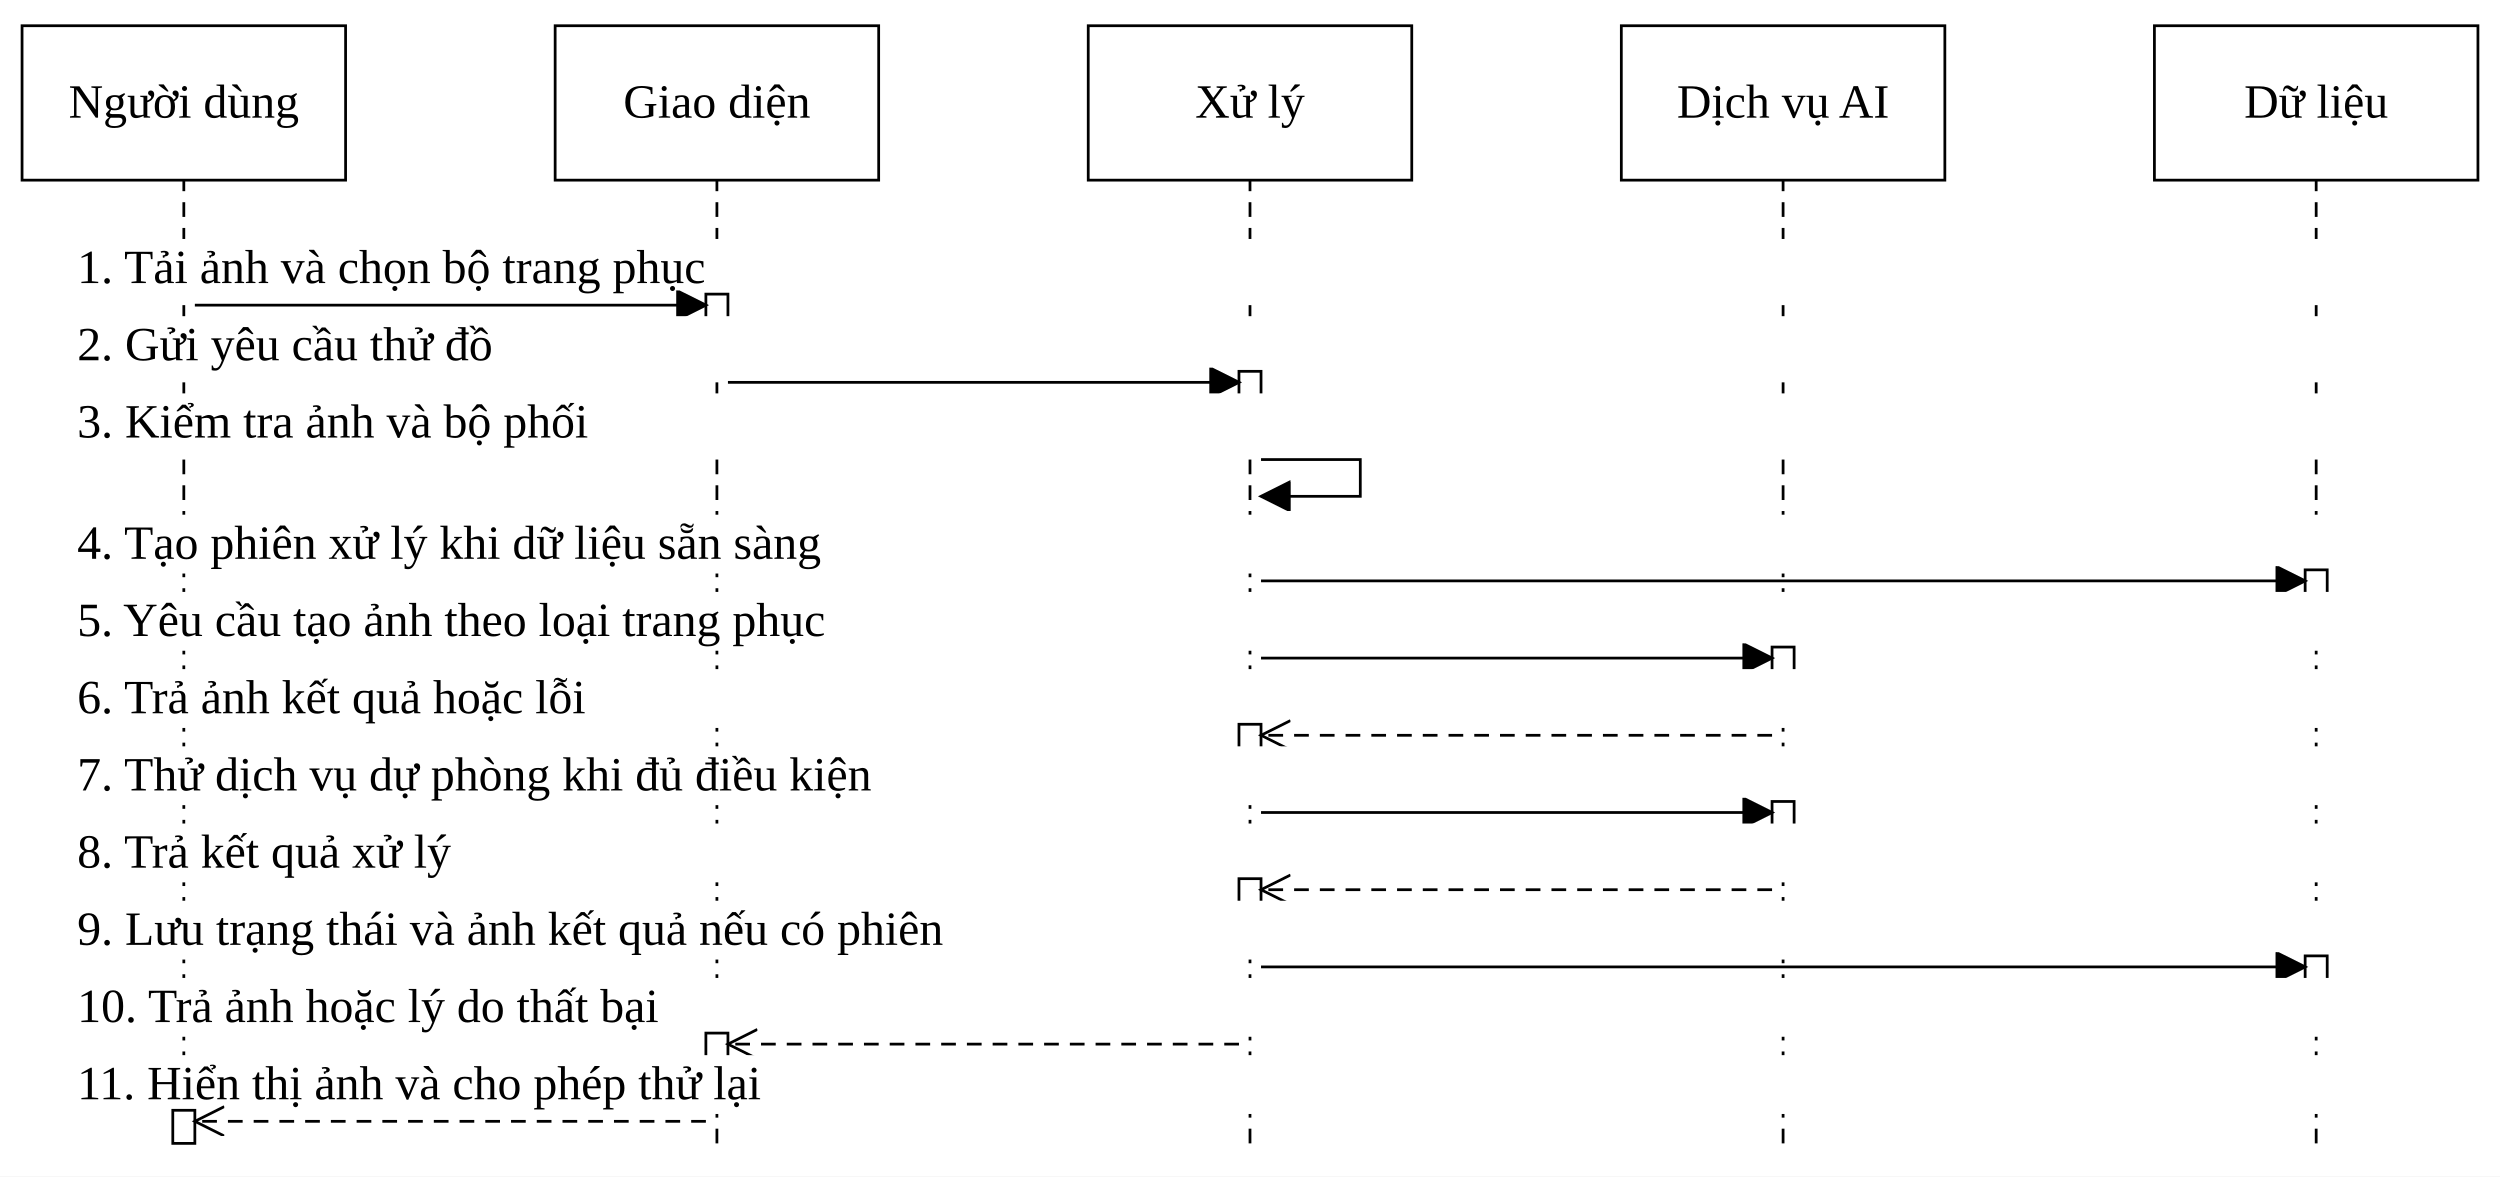
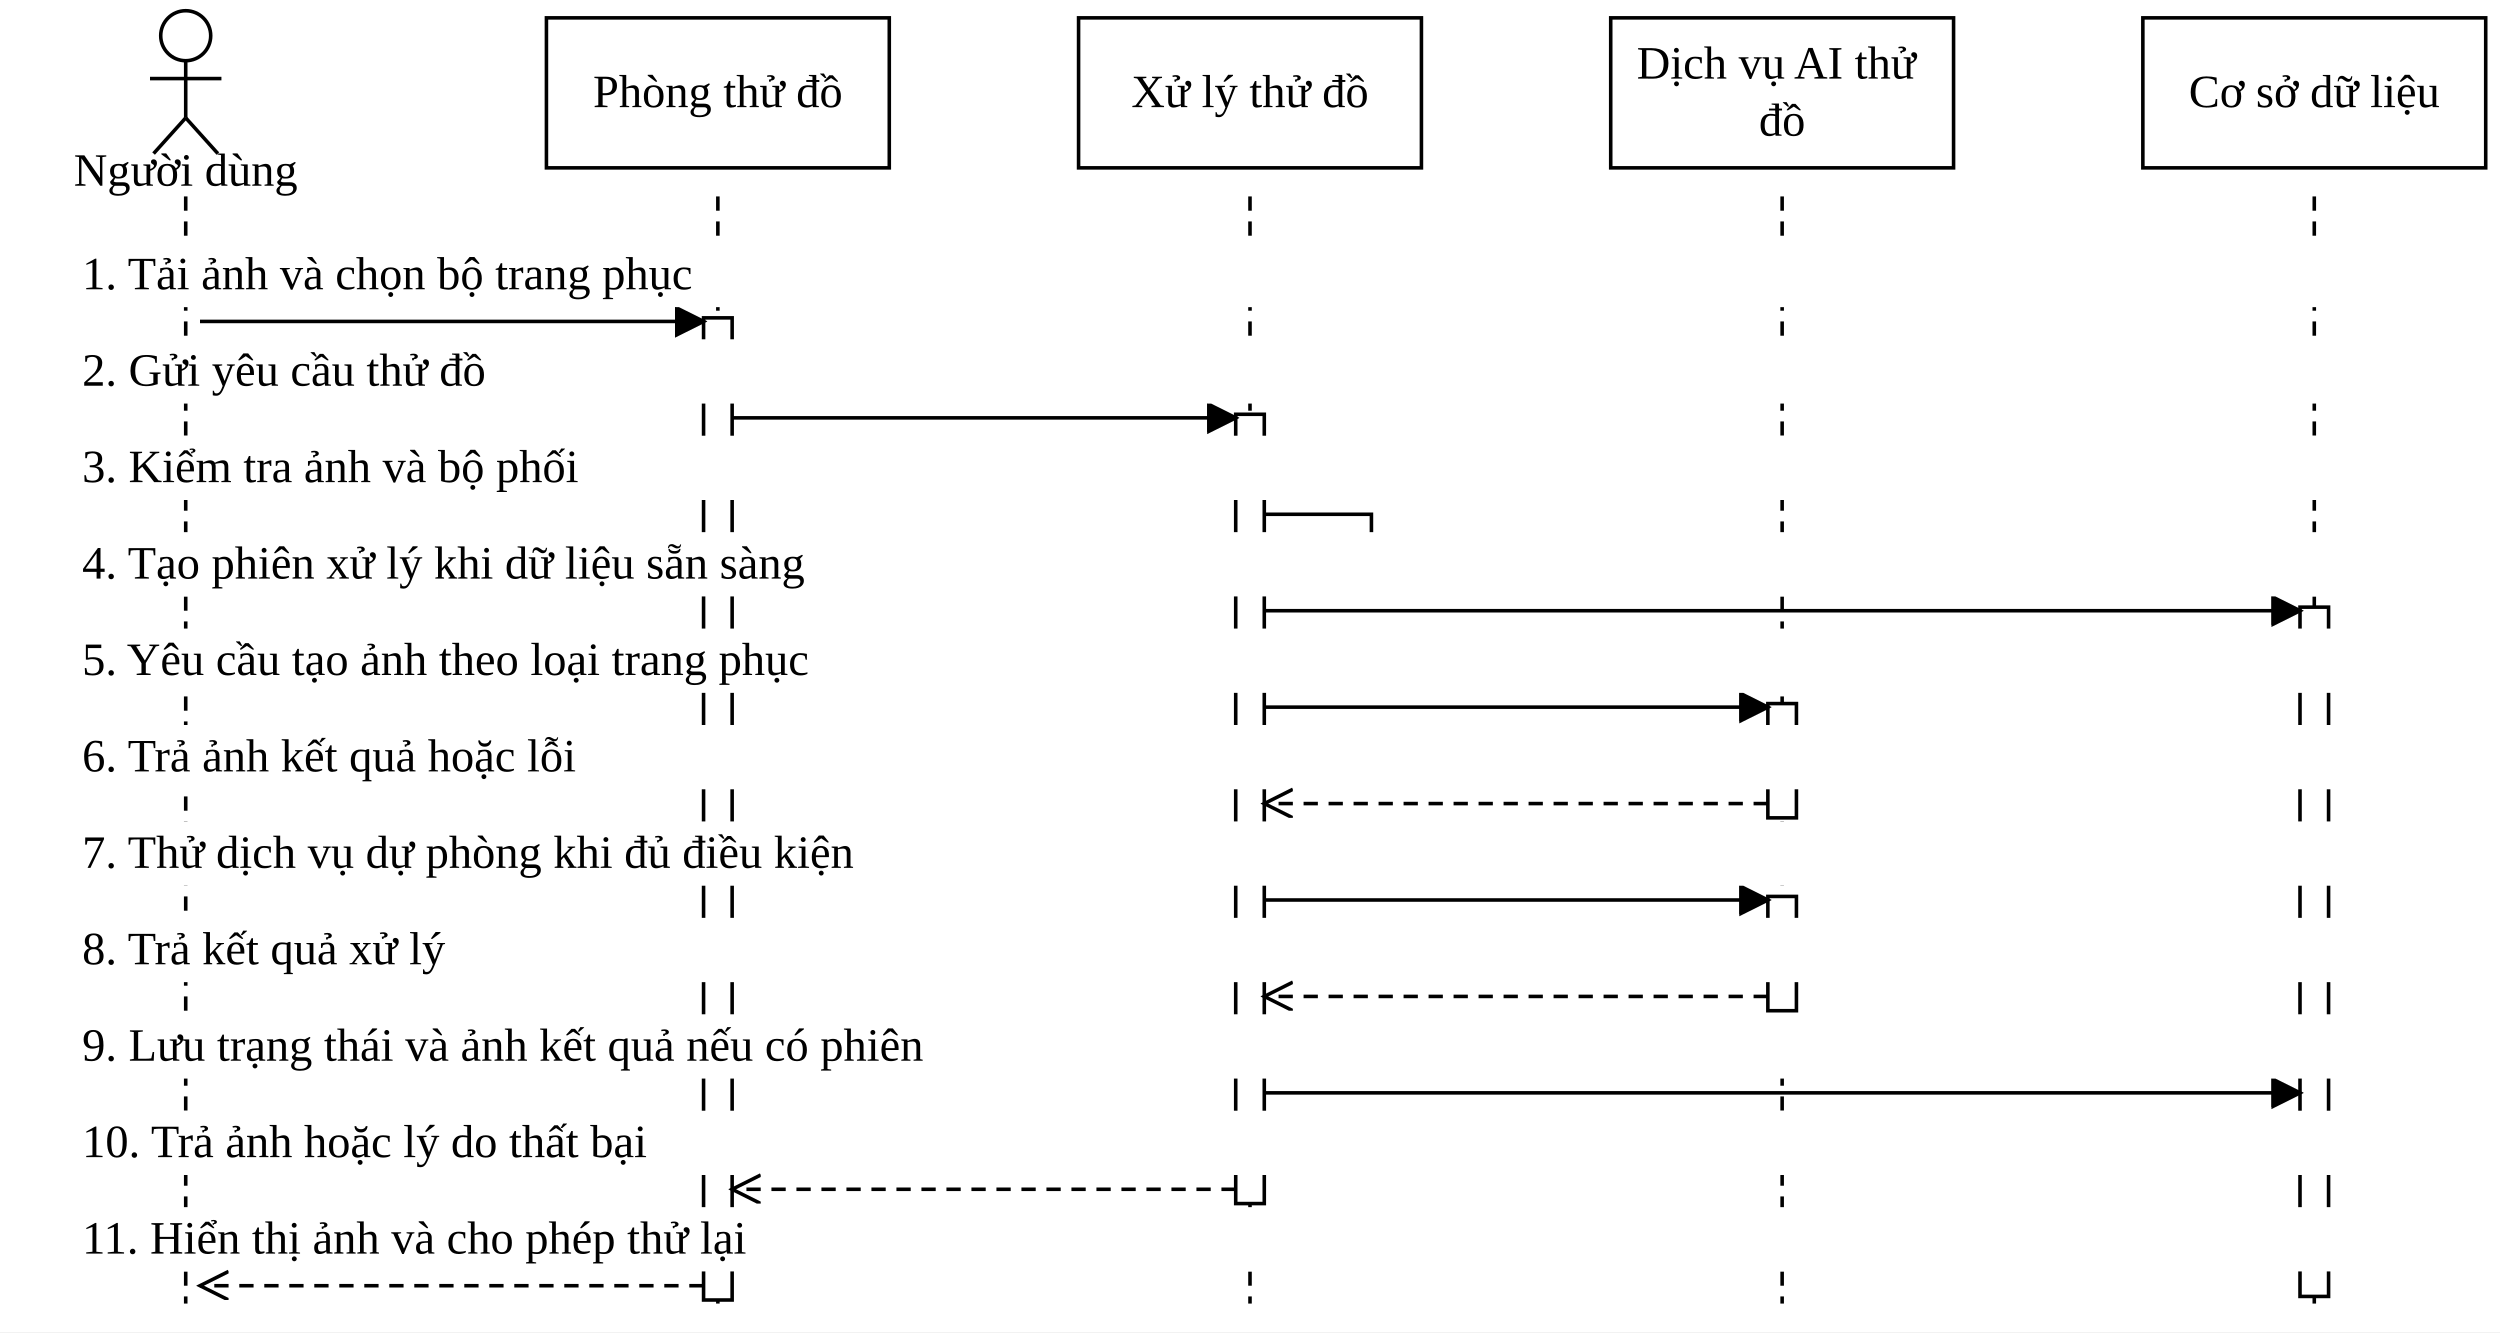
- <svg xmlns="http://www.w3.org/2000/svg" width="680" height="320" viewBox="0 0 680 320">
+ <svg xmlns="http://www.w3.org/2000/svg" width="700" height="373" viewBox="0 0 700 373">
  <rect width="100%" height="100%" fill="white" />
  <defs>
    <marker id="filled" viewBox="0 0 9 9" refX="8" refY="4" markerWidth="9" markerHeight="9" orient="auto" markerUnits="userSpaceOnUse">
-       <path d="M 0 0 L 8 4 L 0 8 Z" fill="black" stroke="black" stroke-width=".75" />
+       <path d="M 0 0 L 8 4 L 0 8 Z" fill="black" stroke="black" stroke-width="1.0" />
    </marker>
    <marker id="open" viewBox="0 0 9 9" refX="8" refY="4" markerWidth="9" markerHeight="9" orient="auto" markerUnits="userSpaceOnUse">
-       <path d="M 0 0 L 8 4 L 0 8" fill="none" stroke="black" stroke-width=".75" />
+       <path d="M 0 0 L 8 4 L 0 8" fill="none" stroke="black" stroke-width="1.0" />
    </marker>
    <marker id="triangle" viewBox="0 0 9 9" refX="8" refY="4" markerWidth="9" markerHeight="9" orient="auto" markerUnits="userSpaceOnUse">
-       <path d="M 0 0 L 8 4 L 0 8 Z" fill="white" stroke="black" stroke-width=".75" />
+       <path d="M 0 0 L 8 4 L 0 8 Z" fill="white" stroke="black" stroke-width="1.0" />
    </marker>
  </defs>
-   <polyline stroke="black" stroke-width=".75" fill="none" stroke-dasharray="4 3" points="50.0,48 50.0,314" />
-   <polyline stroke="black" stroke-width=".75" fill="none" stroke-dasharray="4 3" points="195.0,48 195.0,314" />
-   <polyline stroke="black" stroke-width=".75" fill="none" stroke-dasharray="4 3" points="340.0,48 340.0,314" />
-   <polyline stroke="black" stroke-width=".75" fill="none" stroke-dasharray="4 3" points="485.0,48 485.0,314" />
-   <polyline stroke="black" stroke-width=".75" fill="none" stroke-dasharray="4 3" points="630.0,48 630.0,314" />
-   <rect x="16" y="65" width="648" height="16" fill="white" />
-   <text x="21" y="77.0" text-anchor="start" font-family="Times New Roman" font-size="13" font-weight="normal" font-style="normal" fill="black">
-     <tspan x="21" dy="0">1. Tải ảnh và chọn bộ trang phục</tspan>
+   <polyline stroke="black" stroke-width="1.0" fill="none" stroke-dasharray="4 3" points="52.0,55 52.0,365" />
+   <polyline stroke="black" stroke-width="1.0" fill="none" stroke-dasharray="4 3" points="201.0,55 201.0,365" />
+   <polyline stroke="black" stroke-width="1.0" fill="none" stroke-dasharray="4 3" points="350.0,55 350.0,365" />
+   <polyline stroke="black" stroke-width="1.0" fill="none" stroke-dasharray="4 3" points="499.0,55 499.0,365" />
+   <polyline stroke="black" stroke-width="1.0" fill="none" stroke-dasharray="4 3" points="648.0,55 648.0,365" />
+   <rect stroke="black" stroke-width="1.0" fill="white" x="495.0" y="197" width="8" height="32" />
+   <rect stroke="black" stroke-width="1.0" fill="white" x="495.0" y="251" width="8" height="32" />
+   <rect stroke="black" stroke-width="1.0" fill="white" x="346.0" y="116" width="8" height="221" />
+   <rect stroke="black" stroke-width="1.0" fill="white" x="197.0" y="89" width="8" height="275" />
+   <rect stroke="black" stroke-width="1.0" fill="white" x="644.0" y="170" width="8" height="193" />
+   <rect x="18" y="68" width="664" height="18" fill="white" />
+   <text x="23" y="81.0" text-anchor="start" font-family="Times New Roman" font-size="13" font-weight="normal" font-style="normal" fill="black">
+     <tspan x="23" dy="0">1. Tải ảnh và chọn bộ trang phục</tspan>
  </text>
-   <rect stroke="black" stroke-width=".75" fill="white" x="192.0" y="80" width="6" height="9" />
-   <polyline stroke="black" stroke-width=".75" fill="none" points="53.0,83 192.0,83" marker-end="url(#filled)" />
-   <rect x="16" y="86" width="648" height="16" fill="white" />
-   <text x="21" y="98.0" text-anchor="start" font-family="Times New Roman" font-size="13" font-weight="normal" font-style="normal" fill="black">
-     <tspan x="21" dy="0">2. Gửi yêu cầu thử đồ</tspan>
+   <polyline stroke="black" stroke-width="1.0" fill="none" points="56.0,90 197.0,90" marker-end="url(#filled)" />
+   <rect x="18" y="95" width="664" height="18" fill="white" />
+   <text x="23" y="108.0" text-anchor="start" font-family="Times New Roman" font-size="13" font-weight="normal" font-style="normal" fill="black">
+     <tspan x="23" dy="0">2. Gửi yêu cầu thử đồ</tspan>
  </text>
-   <rect stroke="black" stroke-width=".75" fill="white" x="337.0" y="101" width="6" height="9" />
-   <polyline stroke="black" stroke-width=".75" fill="none" points="198.0,104 337.0,104" marker-end="url(#filled)" />
-   <rect x="16" y="107" width="648" height="16" fill="white" />
-   <text x="21" y="119.0" text-anchor="start" font-family="Times New Roman" font-size="13" font-weight="normal" font-style="normal" fill="black">
-     <tspan x="21" dy="0">3. Kiểm tra ảnh và bộ phối</tspan>
+   <polyline stroke="black" stroke-width="1.0" fill="none" points="205.0,117 346.0,117" marker-end="url(#filled)" />
+   <rect x="18" y="122" width="664" height="18" fill="white" />
+   <text x="23" y="135.0" text-anchor="start" font-family="Times New Roman" font-size="13" font-weight="normal" font-style="normal" fill="black">
+     <tspan x="23" dy="0">3. Kiểm tra ảnh và bộ phối</tspan>
  </text>
-   <polyline stroke="black" stroke-width=".75" fill="none" points="343.0,125 370.0,125 370.0,135 343.0,135" marker-end="url(#filled)" />
-   <rect x="16" y="140" width="648" height="16" fill="white" />
-   <text x="21" y="152.0" text-anchor="start" font-family="Times New Roman" font-size="13" font-weight="normal" font-style="normal" fill="black">
-     <tspan x="21" dy="0">4. Tạo phiên xử lý khi dữ liệu sẵn sàng</tspan>
+   <polyline stroke="black" stroke-width="1.0" fill="none" points="354.0,144 384.0,144 384.0,156 355.0,156" marker-end="url(#filled)" />
+   <rect x="18" y="149" width="664" height="18" fill="white" />
+   <text x="23" y="162.0" text-anchor="start" font-family="Times New Roman" font-size="13" font-weight="normal" font-style="normal" fill="black">
+     <tspan x="23" dy="0">4. Tạo phiên xử lý khi dữ liệu sẵn sàng</tspan>
  </text>
-   <rect stroke="black" stroke-width=".75" fill="white" x="627.0" y="155" width="6" height="9" />
-   <polyline stroke="black" stroke-width=".75" fill="none" points="343.0,158 627.0,158" marker-end="url(#filled)" />
-   <rect x="16" y="161" width="648" height="16" fill="white" />
-   <text x="21" y="173.0" text-anchor="start" font-family="Times New Roman" font-size="13" font-weight="normal" font-style="normal" fill="black">
-     <tspan x="21" dy="0">5. Yêu cầu tạo ảnh theo loại trang phục</tspan>
+   <polyline stroke="black" stroke-width="1.0" fill="none" points="354.0,171 644.0,171" marker-end="url(#filled)" />
+   <rect x="18" y="176" width="664" height="18" fill="white" />
+   <text x="23" y="189.0" text-anchor="start" font-family="Times New Roman" font-size="13" font-weight="normal" font-style="normal" fill="black">
+     <tspan x="23" dy="0">5. Yêu cầu tạo ảnh theo loại trang phục</tspan>
  </text>
-   <rect stroke="black" stroke-width=".75" fill="white" x="482.0" y="176" width="6" height="9" />
-   <polyline stroke="black" stroke-width=".75" fill="none" points="343.0,179 482.0,179" marker-end="url(#filled)" />
-   <rect x="16" y="182" width="648" height="16" fill="white" />
-   <text x="21" y="194.0" text-anchor="start" font-family="Times New Roman" font-size="13" font-weight="normal" font-style="normal" fill="black">
-     <tspan x="21" dy="0">6. Trả ảnh kết quả hoặc lỗi</tspan>
+   <polyline stroke="black" stroke-width="1.0" fill="none" points="354.0,198 495.0,198" marker-end="url(#filled)" />
+   <rect x="18" y="203" width="664" height="18" fill="white" />
+   <text x="23" y="216.0" text-anchor="start" font-family="Times New Roman" font-size="13" font-weight="normal" font-style="normal" fill="black">
+     <tspan x="23" dy="0">6. Trả ảnh kết quả hoặc lỗi</tspan>
  </text>
-   <rect stroke="black" stroke-width=".75" fill="white" x="337.0" y="197" width="6" height="9" />
-   <polyline stroke="black" stroke-width=".75" fill="none" stroke-dasharray="4 3" points="482.0,200 343.0,200" marker-end="url(#open)" />
-   <rect x="16" y="203" width="648" height="16" fill="white" />
-   <text x="21" y="215.0" text-anchor="start" font-family="Times New Roman" font-size="13" font-weight="normal" font-style="normal" fill="black">
-     <tspan x="21" dy="0">7. Thử dịch vụ dự phòng khi đủ điều kiện</tspan>
+   <polyline stroke="black" stroke-width="1.0" fill="none" stroke-dasharray="4 3" points="495.0,225 354.0,225" marker-end="url(#open)" />
+   <rect x="18" y="230" width="664" height="18" fill="white" />
+   <text x="23" y="243.0" text-anchor="start" font-family="Times New Roman" font-size="13" font-weight="normal" font-style="normal" fill="black">
+     <tspan x="23" dy="0">7. Thử dịch vụ dự phòng khi đủ điều kiện</tspan>
  </text>
-   <rect stroke="black" stroke-width=".75" fill="white" x="482.0" y="218" width="6" height="9" />
-   <polyline stroke="black" stroke-width=".75" fill="none" points="343.0,221 482.0,221" marker-end="url(#filled)" />
-   <rect x="16" y="224" width="648" height="16" fill="white" />
-   <text x="21" y="236.0" text-anchor="start" font-family="Times New Roman" font-size="13" font-weight="normal" font-style="normal" fill="black">
-     <tspan x="21" dy="0">8. Trả kết quả xử lý</tspan>
+   <polyline stroke="black" stroke-width="1.0" fill="none" points="354.0,252 495.0,252" marker-end="url(#filled)" />
+   <rect x="18" y="257" width="664" height="18" fill="white" />
+   <text x="23" y="270.0" text-anchor="start" font-family="Times New Roman" font-size="13" font-weight="normal" font-style="normal" fill="black">
+     <tspan x="23" dy="0">8. Trả kết quả xử lý</tspan>
  </text>
-   <rect stroke="black" stroke-width=".75" fill="white" x="337.0" y="239" width="6" height="9" />
-   <polyline stroke="black" stroke-width=".75" fill="none" stroke-dasharray="4 3" points="482.0,242 343.0,242" marker-end="url(#open)" />
-   <rect x="16" y="245" width="648" height="16" fill="white" />
-   <text x="21" y="257.0" text-anchor="start" font-family="Times New Roman" font-size="13" font-weight="normal" font-style="normal" fill="black">
-     <tspan x="21" dy="0">9. Lưu trạng thái và ảnh kết quả nếu có phiên</tspan>
+   <polyline stroke="black" stroke-width="1.0" fill="none" stroke-dasharray="4 3" points="495.0,279 354.0,279" marker-end="url(#open)" />
+   <rect x="18" y="284" width="664" height="18" fill="white" />
+   <text x="23" y="297.0" text-anchor="start" font-family="Times New Roman" font-size="13" font-weight="normal" font-style="normal" fill="black">
+     <tspan x="23" dy="0">9. Lưu trạng thái và ảnh kết quả nếu có phiên</tspan>
  </text>
-   <rect stroke="black" stroke-width=".75" fill="white" x="627.0" y="260" width="6" height="9" />
-   <polyline stroke="black" stroke-width=".75" fill="none" points="343.0,263 627.0,263" marker-end="url(#filled)" />
-   <rect x="16" y="266" width="648" height="16" fill="white" />
-   <text x="21" y="278.0" text-anchor="start" font-family="Times New Roman" font-size="13" font-weight="normal" font-style="normal" fill="black">
-     <tspan x="21" dy="0">10. Trả ảnh hoặc lý do thất bại</tspan>
+   <polyline stroke="black" stroke-width="1.0" fill="none" points="354.0,306 644.0,306" marker-end="url(#filled)" />
+   <rect x="18" y="311" width="664" height="18" fill="white" />
+   <text x="23" y="324.0" text-anchor="start" font-family="Times New Roman" font-size="13" font-weight="normal" font-style="normal" fill="black">
+     <tspan x="23" dy="0">10. Trả ảnh hoặc lý do thất bại</tspan>
  </text>
-   <rect stroke="black" stroke-width=".75" fill="white" x="192.0" y="281" width="6" height="9" />
-   <polyline stroke="black" stroke-width=".75" fill="none" stroke-dasharray="4 3" points="337.0,284 198.0,284" marker-end="url(#open)" />
-   <rect x="16" y="287" width="648" height="16" fill="white" />
-   <text x="21" y="299.0" text-anchor="start" font-family="Times New Roman" font-size="13" font-weight="normal" font-style="normal" fill="black">
-     <tspan x="21" dy="0">11. Hiển thị ảnh và cho phép thử lại</tspan>
+   <polyline stroke="black" stroke-width="1.0" fill="none" stroke-dasharray="4 3" points="346.0,333 205.0,333" marker-end="url(#open)" />
+   <rect x="18" y="338" width="664" height="18" fill="white" />
+   <text x="23" y="351.0" text-anchor="start" font-family="Times New Roman" font-size="13" font-weight="normal" font-style="normal" fill="black">
+     <tspan x="23" dy="0">11. Hiển thị ảnh và cho phép thử lại</tspan>
  </text>
-   <rect stroke="black" stroke-width=".75" fill="white" x="47.0" y="302" width="6" height="9" />
-   <polyline stroke="black" stroke-width=".75" fill="none" stroke-dasharray="4 3" points="192.0,305 53.0,305" marker-end="url(#open)" />
-   <rect stroke="black" stroke-width=".75" fill="white" x="6.0" y="7" width="88" height="42" />
-   <text x="50.0" y="32.0" text-anchor="middle" font-family="Times New Roman" font-size="13" font-weight="normal" font-style="normal" fill="black">
-     <tspan x="50.0" dy="0">Người dùng</tspan>
+   <polyline stroke="black" stroke-width="1.0" fill="none" stroke-dasharray="4 3" points="197.0,360 56.0,360" marker-end="url(#open)" />
+   <ellipse stroke="black" stroke-width="1.0" fill="white" cx="52.0" cy="10.0" rx="7.0" ry="7.0" />
+   <polyline stroke="black" stroke-width="1.0" fill="none" points="52.0,17 52.0,33" />
+   <polyline stroke="black" stroke-width="1.0" fill="none" points="42.0,22 62.0,22" />
+   <polyline stroke="black" stroke-width="1.0" fill="none" points="52.0,33 43.0,43" />
+   <polyline stroke="black" stroke-width="1.0" fill="none" points="52.0,33 61.0,43" />
+   <text x="52.0" y="52.0" text-anchor="middle" font-family="Times New Roman" font-size="13" font-weight="normal" font-style="normal" fill="black">
+     <tspan x="52.0" dy="0">Người dùng</tspan>
  </text>
-   <rect stroke="black" stroke-width=".75" fill="white" x="151.0" y="7" width="88" height="42" />
-   <text x="195.0" y="32.0" text-anchor="middle" font-family="Times New Roman" font-size="13" font-weight="normal" font-style="normal" fill="black">
-     <tspan x="195.0" dy="0">Giao diện</tspan>
+   <rect stroke="black" stroke-width="1.0" fill="white" x="153.0" y="5" width="96" height="42" />
+   <text x="201.0" y="30.0" text-anchor="middle" font-family="Times New Roman" font-size="13" font-weight="normal" font-style="normal" fill="black">
+     <tspan x="201.0" dy="0">Phòng thử đồ</tspan>
  </text>
-   <rect stroke="black" stroke-width=".75" fill="white" x="296.0" y="7" width="88" height="42" />
-   <text x="340.0" y="32.0" text-anchor="middle" font-family="Times New Roman" font-size="13" font-weight="normal" font-style="normal" fill="black">
-     <tspan x="340.0" dy="0">Xử lý</tspan>
+   <rect stroke="black" stroke-width="1.0" fill="white" x="302.0" y="5" width="96" height="42" />
+   <text x="350.0" y="30.0" text-anchor="middle" font-family="Times New Roman" font-size="13" font-weight="normal" font-style="normal" fill="black">
+     <tspan x="350.0" dy="0">Xử lý thử đồ</tspan>
  </text>
-   <rect stroke="black" stroke-width=".75" fill="white" x="441.0" y="7" width="88" height="42" />
-   <text x="485.0" y="32.0" text-anchor="middle" font-family="Times New Roman" font-size="13" font-weight="normal" font-style="normal" fill="black">
-     <tspan x="485.0" dy="0">Dịch vụ AI</tspan>
+   <rect stroke="black" stroke-width="1.0" fill="white" x="451.0" y="5" width="96" height="42" />
+   <text x="499.0" y="22.0" text-anchor="middle" font-family="Times New Roman" font-size="13" font-weight="normal" font-style="normal" fill="black">
+     <tspan x="499.0" dy="0">Dịch vụ AI thử</tspan>
+     <tspan x="499.0" dy="16">đồ</tspan>
  </text>
-   <rect stroke="black" stroke-width=".75" fill="white" x="586.0" y="7" width="88" height="42" />
-   <text x="630.0" y="32.0" text-anchor="middle" font-family="Times New Roman" font-size="13" font-weight="normal" font-style="normal" fill="black">
-     <tspan x="630.0" dy="0">Dữ liệu</tspan>
+   <rect stroke="black" stroke-width="1.0" fill="white" x="600.0" y="5" width="96" height="42" />
+   <text x="648.0" y="30.0" text-anchor="middle" font-family="Times New Roman" font-size="13" font-weight="normal" font-style="normal" fill="black">
+     <tspan x="648.0" dy="0">Cơ sở dữ liệu</tspan>
  </text>
</svg>
